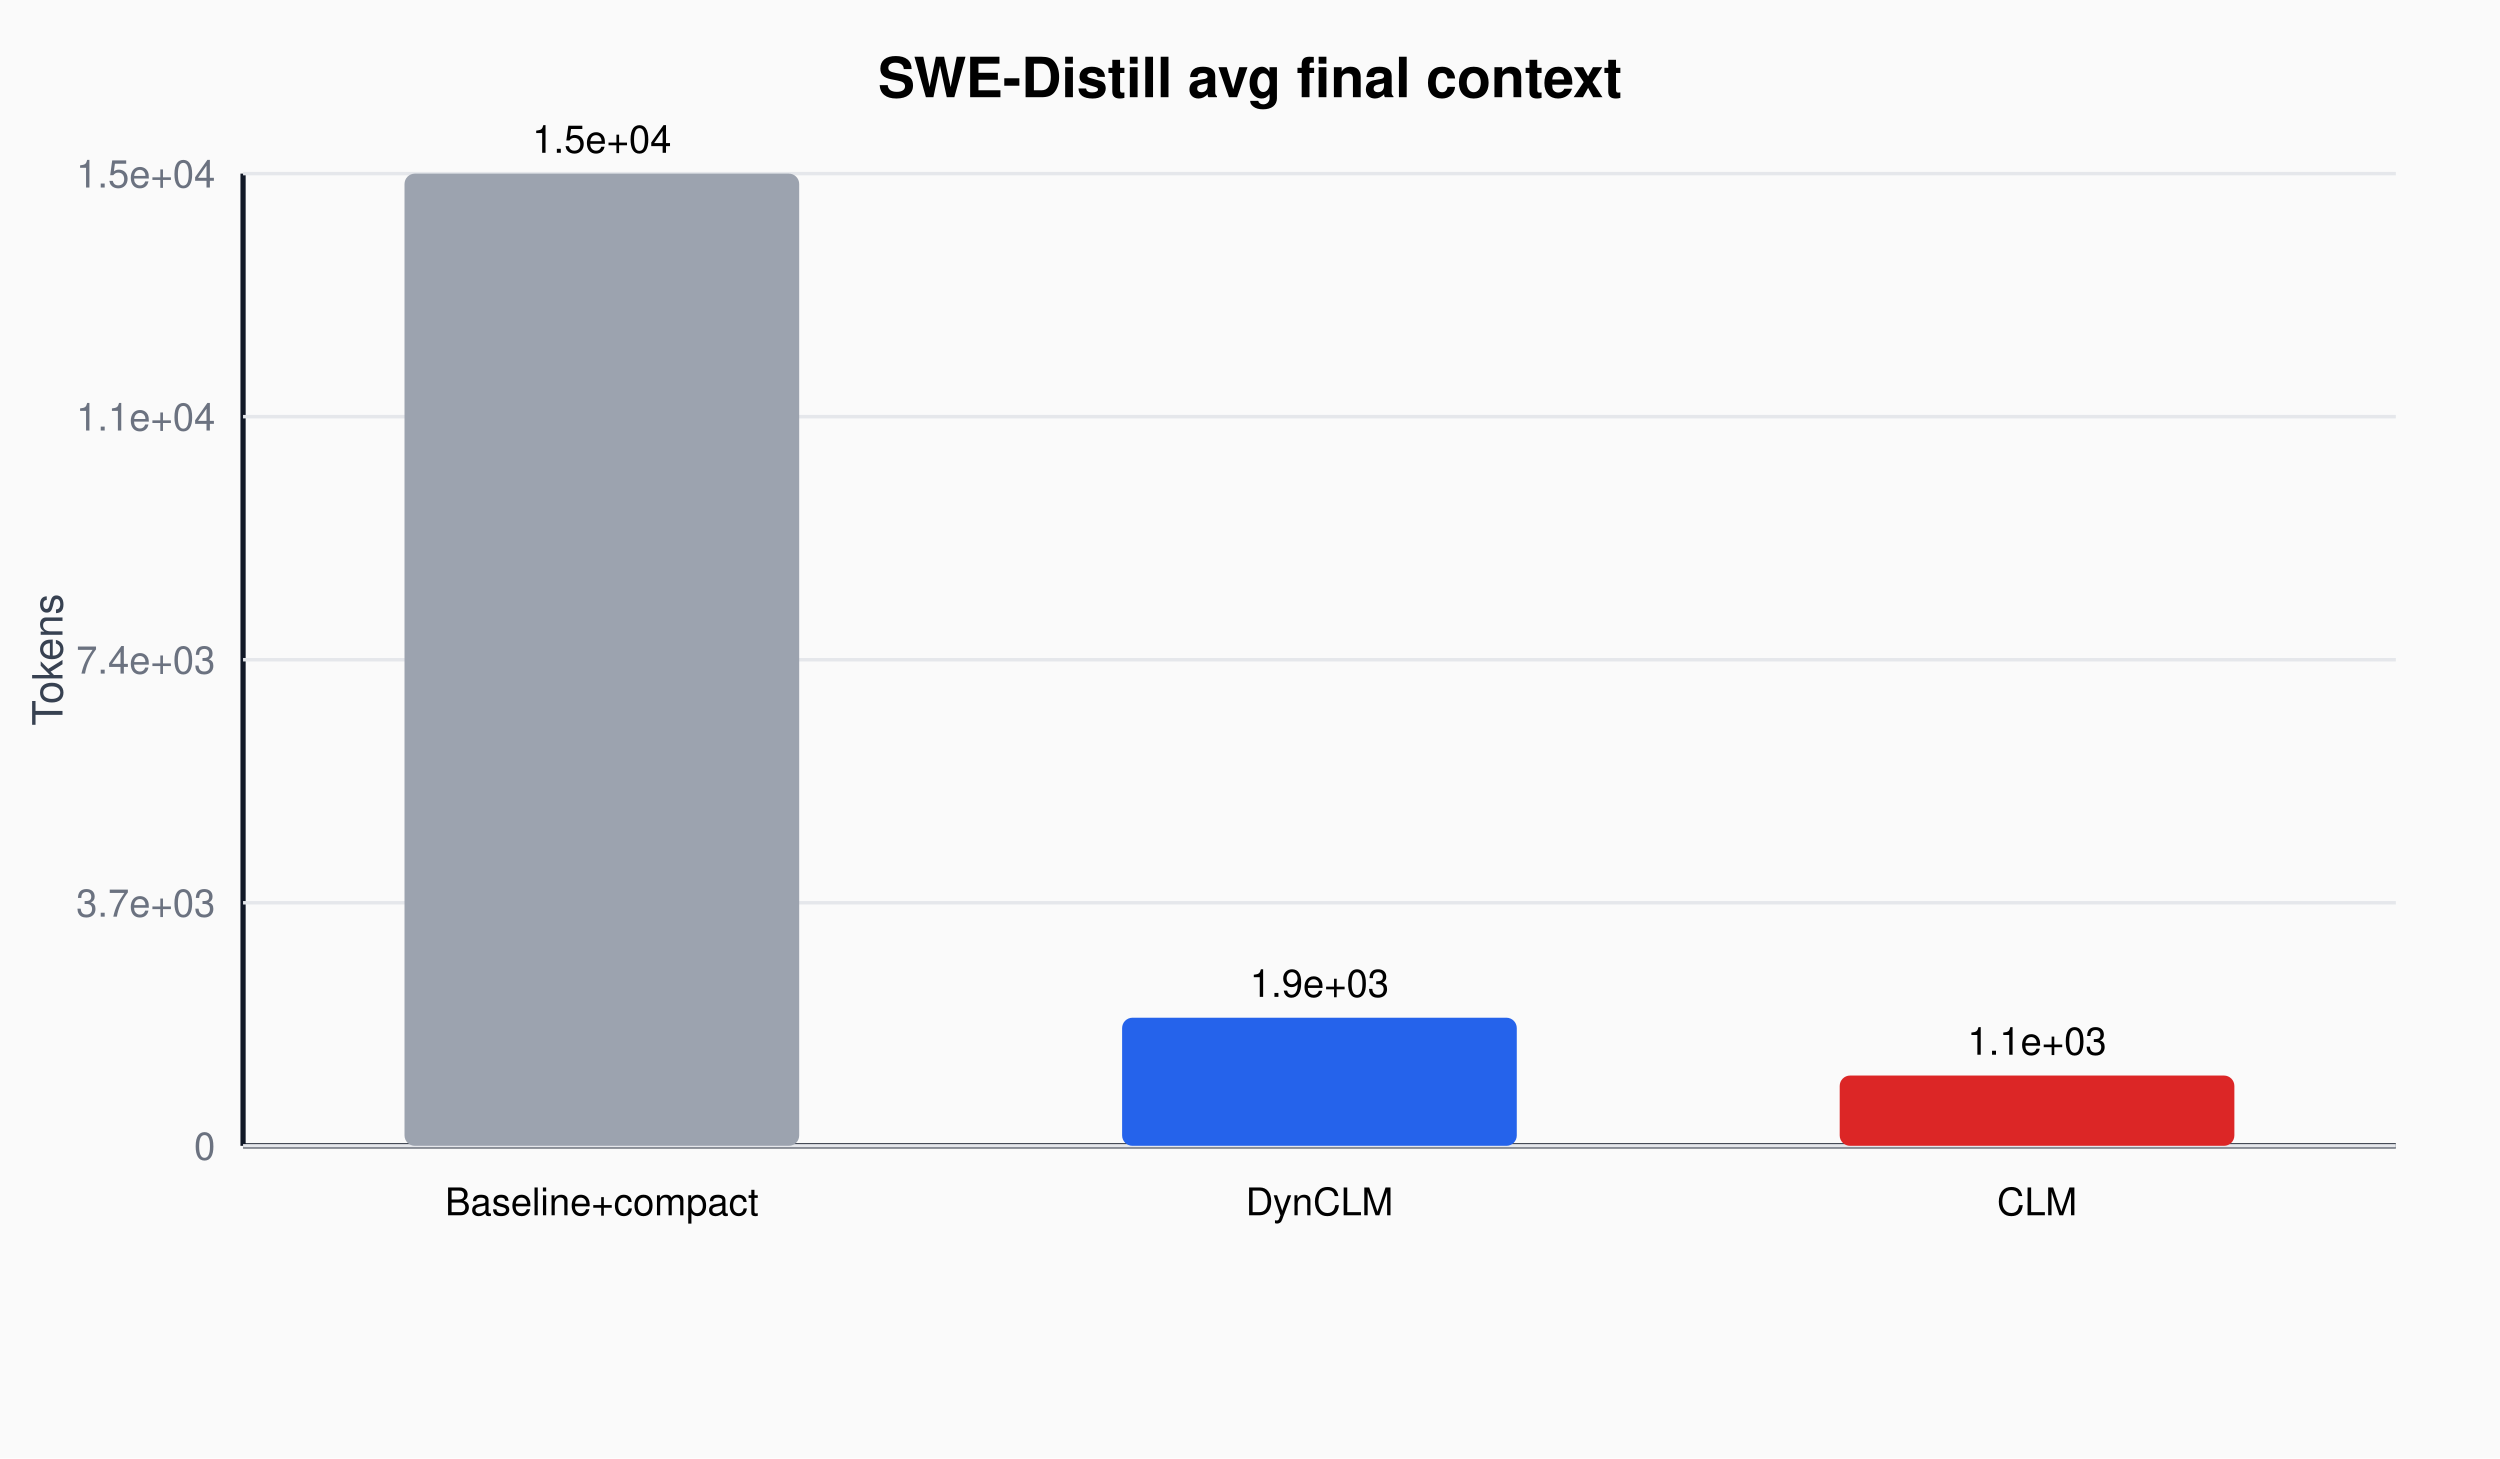
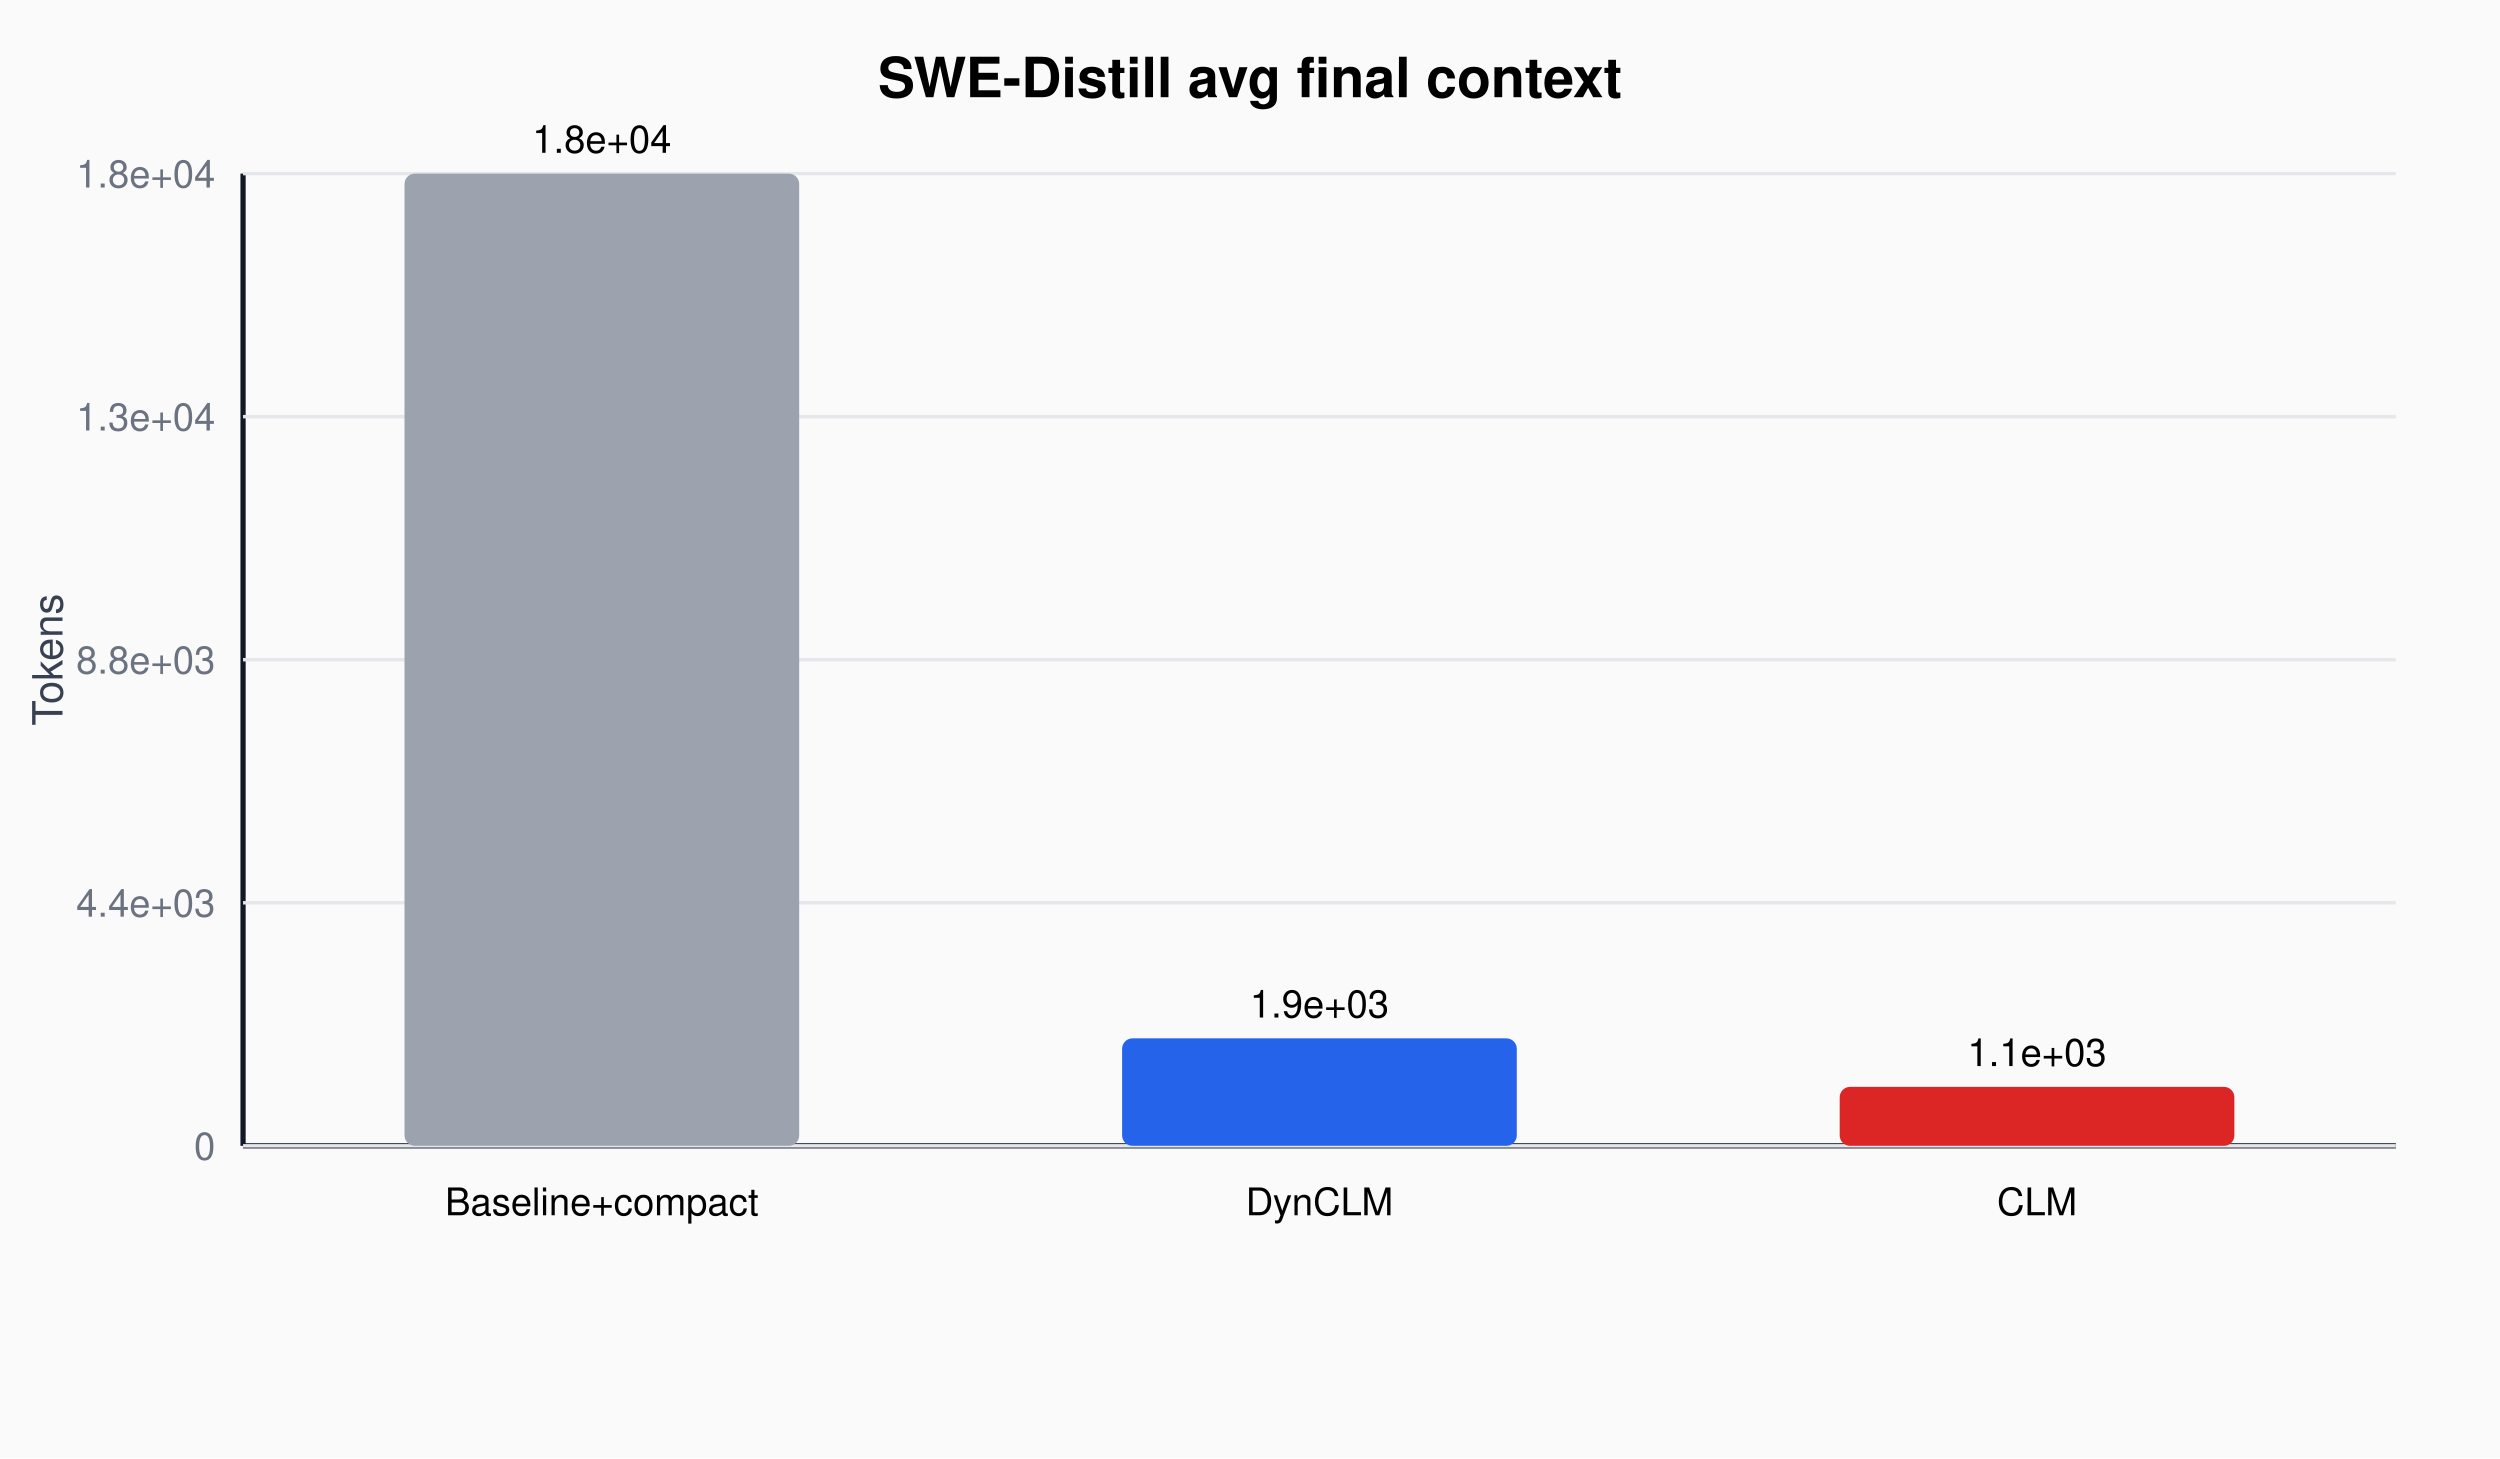
<svg xmlns="http://www.w3.org/2000/svg" width="720" height="420" viewBox="0 0 720 420">
  <rect width="100%" height="100%" fill="#fafafa" />
  <text x="360.0" y="28" text-anchor="middle" font-family="Helvetica,Arial,sans-serif" font-size="16" font-weight="700">SWE-Distill avg final context</text>
  <text x="18" y="190.0" transform="rotate(-90 18,190.0)" text-anchor="middle" font-family="Helvetica,Arial,sans-serif" font-size="12" fill="#374151">Tokens</text>
  <line x1="70" y1="50" x2="70" y2="330" stroke="#111827" stroke-width="1.5" />
  <line x1="70" y1="330" x2="690" y2="330" stroke="#111827" stroke-width="1.5" />
  <line x1="70" y1="50.0" x2="690" y2="50.0" stroke="#e5e7eb" />
-   <text x="62" y="54.0" text-anchor="end" font-family="Helvetica,Arial,sans-serif" font-size="11" fill="#6b7280">1.5e+04</text>
+   <text x="62" y="54.0" text-anchor="end" font-family="Helvetica,Arial,sans-serif" font-size="11" fill="#6b7280">1.8e+04</text>
  <line x1="70" y1="120.0" x2="690" y2="120.0" stroke="#e5e7eb" />
-   <text x="62" y="124.0" text-anchor="end" font-family="Helvetica,Arial,sans-serif" font-size="11" fill="#6b7280">1.1e+04</text>
+   <text x="62" y="124.0" text-anchor="end" font-family="Helvetica,Arial,sans-serif" font-size="11" fill="#6b7280">1.3e+04</text>
  <line x1="70" y1="190.0" x2="690" y2="190.0" stroke="#e5e7eb" />
-   <text x="62" y="194.0" text-anchor="end" font-family="Helvetica,Arial,sans-serif" font-size="11" fill="#6b7280">7.4e+03</text>
+   <text x="62" y="194.0" text-anchor="end" font-family="Helvetica,Arial,sans-serif" font-size="11" fill="#6b7280">8.8e+03</text>
  <line x1="70" y1="260.0" x2="690" y2="260.0" stroke="#e5e7eb" />
-   <text x="62" y="264.0" text-anchor="end" font-family="Helvetica,Arial,sans-serif" font-size="11" fill="#6b7280">3.7e+03</text>
+   <text x="62" y="264.0" text-anchor="end" font-family="Helvetica,Arial,sans-serif" font-size="11" fill="#6b7280">4.4e+03</text>
  <line x1="70" y1="330.0" x2="690" y2="330.0" stroke="#e5e7eb" />
  <text x="62" y="334.0" text-anchor="end" font-family="Helvetica,Arial,sans-serif" font-size="11" fill="#6b7280">0</text>
  <rect x="116.5" y="50.0" width="113.667" height="280.0" fill="#9ca3af" rx="3" />
-   <text x="173.333" y="44.0" text-anchor="middle" font-family="Helvetica,Arial,sans-serif" font-size="11">1.5e+04</text>
+   <text x="173.333" y="44.0" text-anchor="middle" font-family="Helvetica,Arial,sans-serif" font-size="11">1.8e+04</text>
  <text x="173.333" y="350" text-anchor="middle" font-family="Helvetica,Arial,sans-serif" font-size="11">Baseline+compact</text>
-   <rect x="323.167" y="293.101" width="113.667" height="36.899" fill="#2563eb" rx="3" />
-   <text x="380" y="287.101" text-anchor="middle" font-family="Helvetica,Arial,sans-serif" font-size="11">1.9e+03</text>
+   <rect x="323.167" y="299.047" width="113.667" height="30.953" fill="#2563eb" rx="3" />
+   <text x="380" y="293.047" text-anchor="middle" font-family="Helvetica,Arial,sans-serif" font-size="11">1.9e+03</text>
  <text x="380" y="350" text-anchor="middle" font-family="Helvetica,Arial,sans-serif" font-size="11">DynCLM</text>
-   <rect x="529.833" y="309.755" width="113.667" height="20.245" fill="#dc2626" rx="3" />
-   <text x="586.667" y="303.755" text-anchor="middle" font-family="Helvetica,Arial,sans-serif" font-size="11">1.1e+03</text>
+   <rect x="529.833" y="313.017" width="113.667" height="16.983" fill="#dc2626" rx="3" />
+   <text x="586.667" y="307.017" text-anchor="middle" font-family="Helvetica,Arial,sans-serif" font-size="11">1.1e+03</text>
  <text x="586.667" y="350" text-anchor="middle" font-family="Helvetica,Arial,sans-serif" font-size="11">CLM</text>
</svg>
